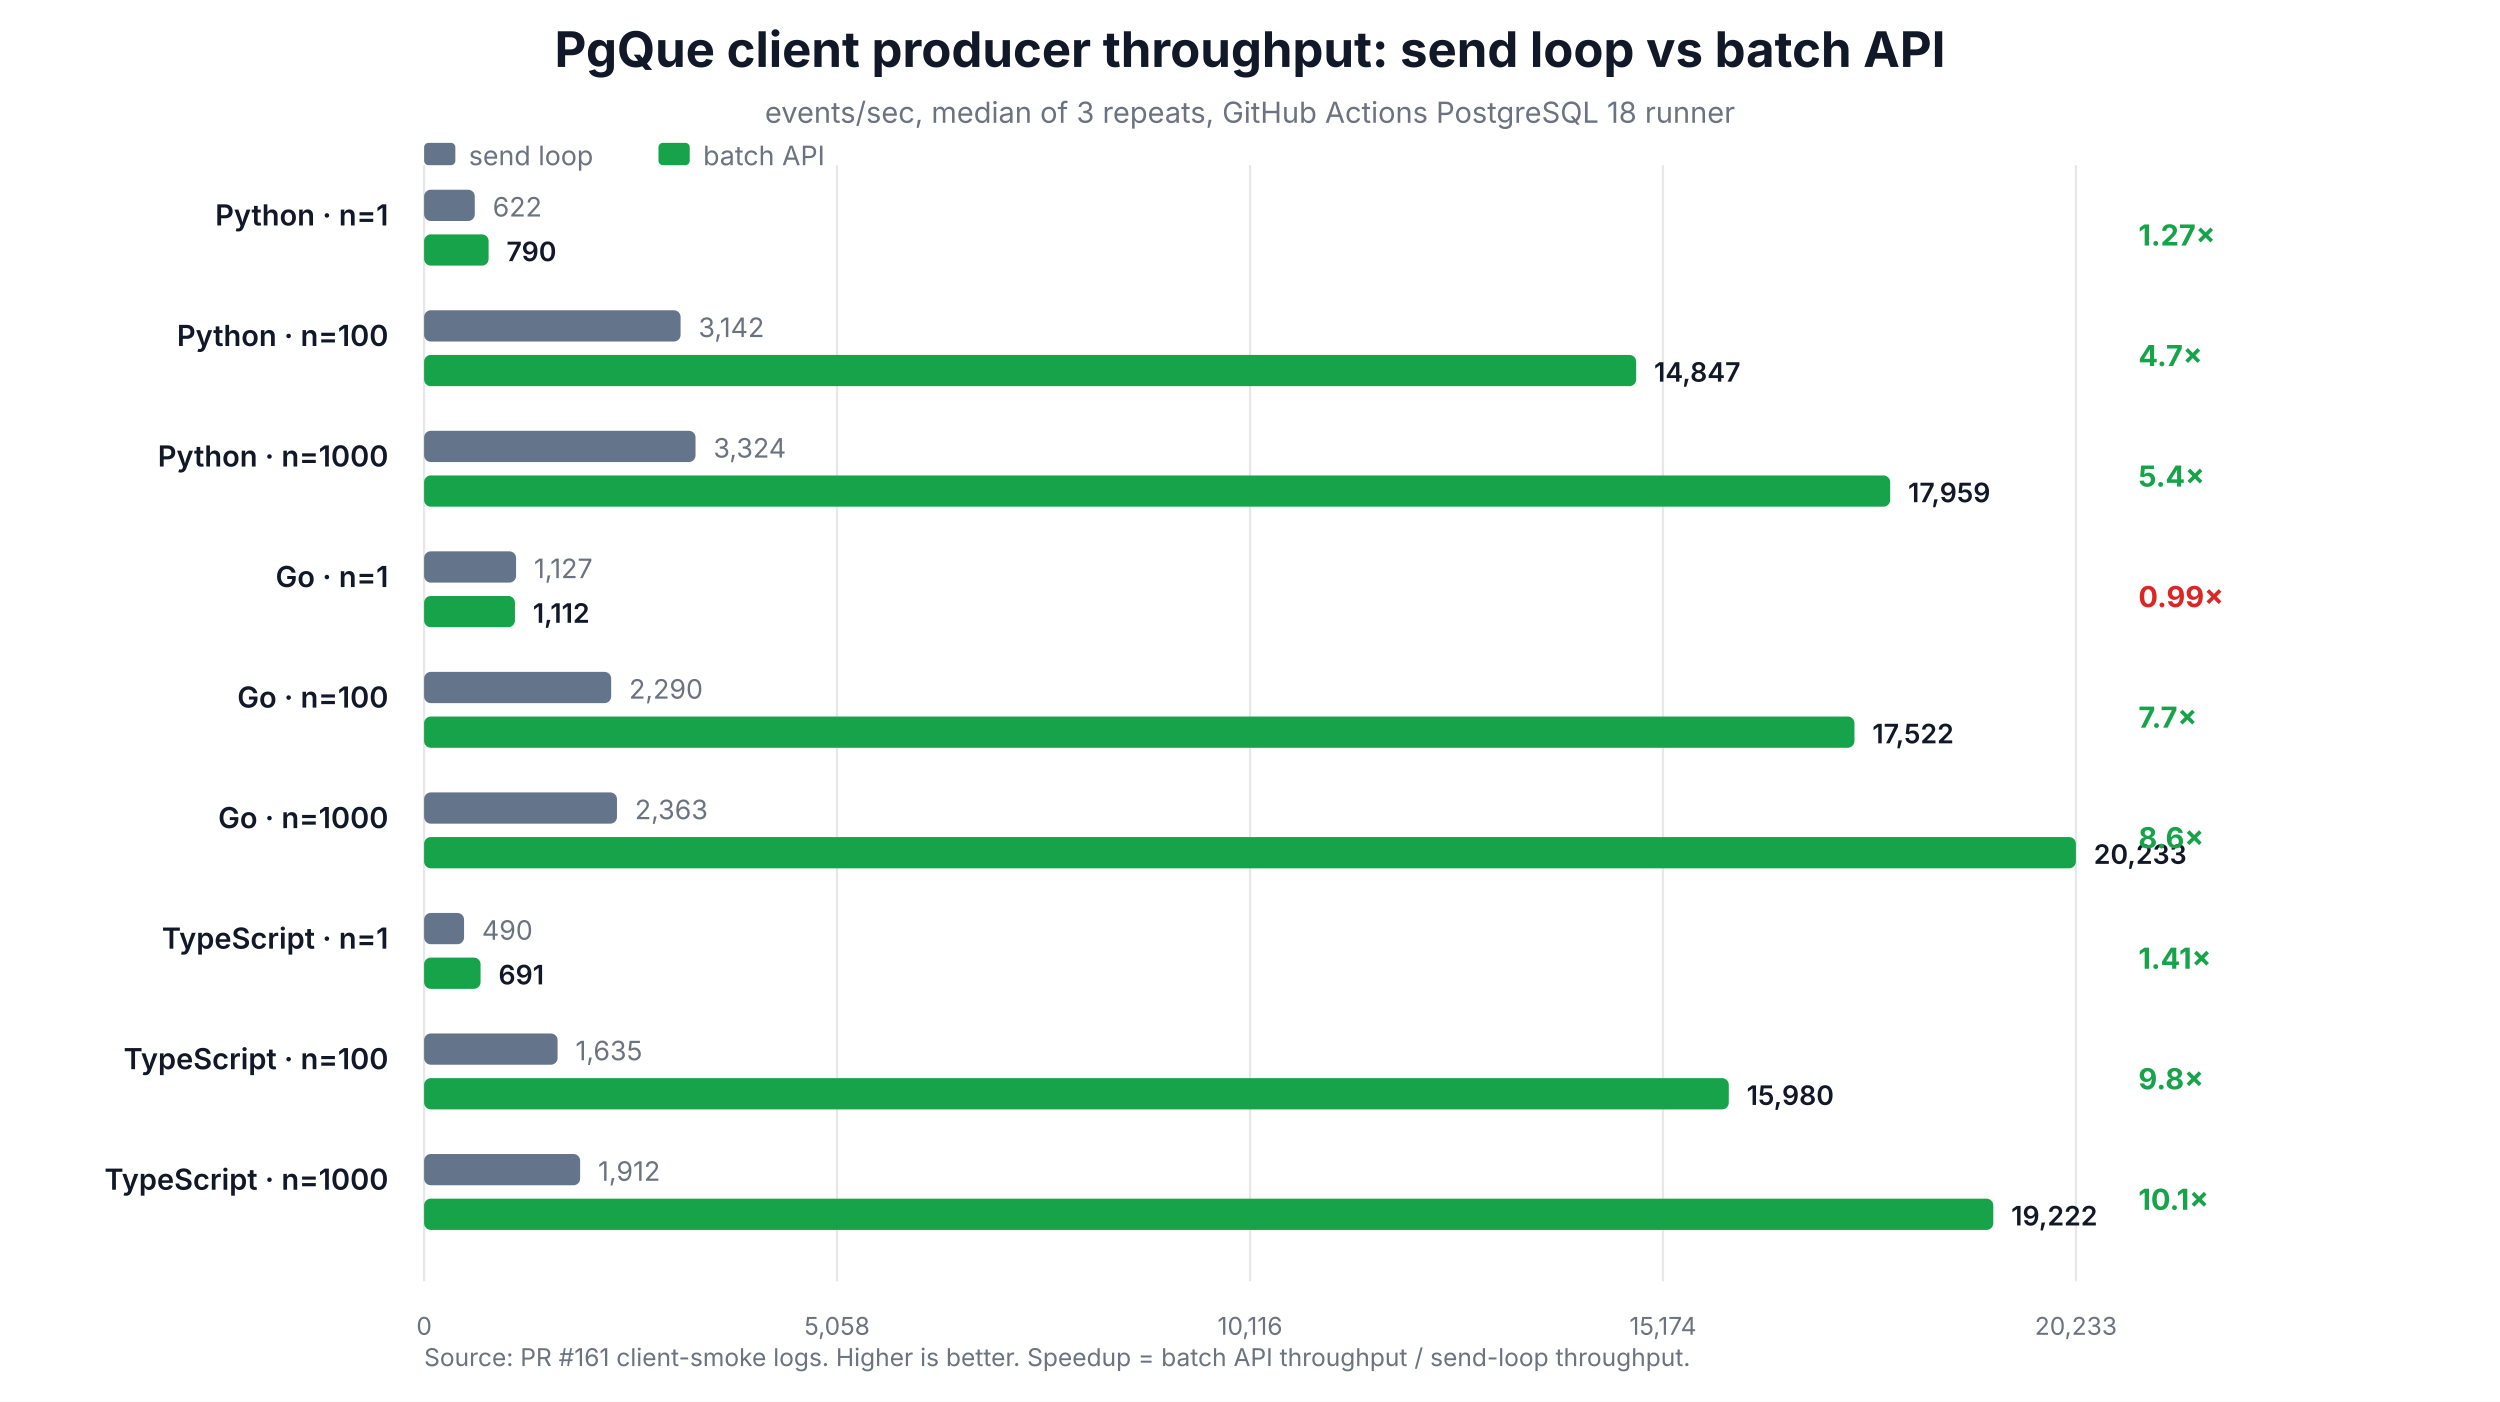
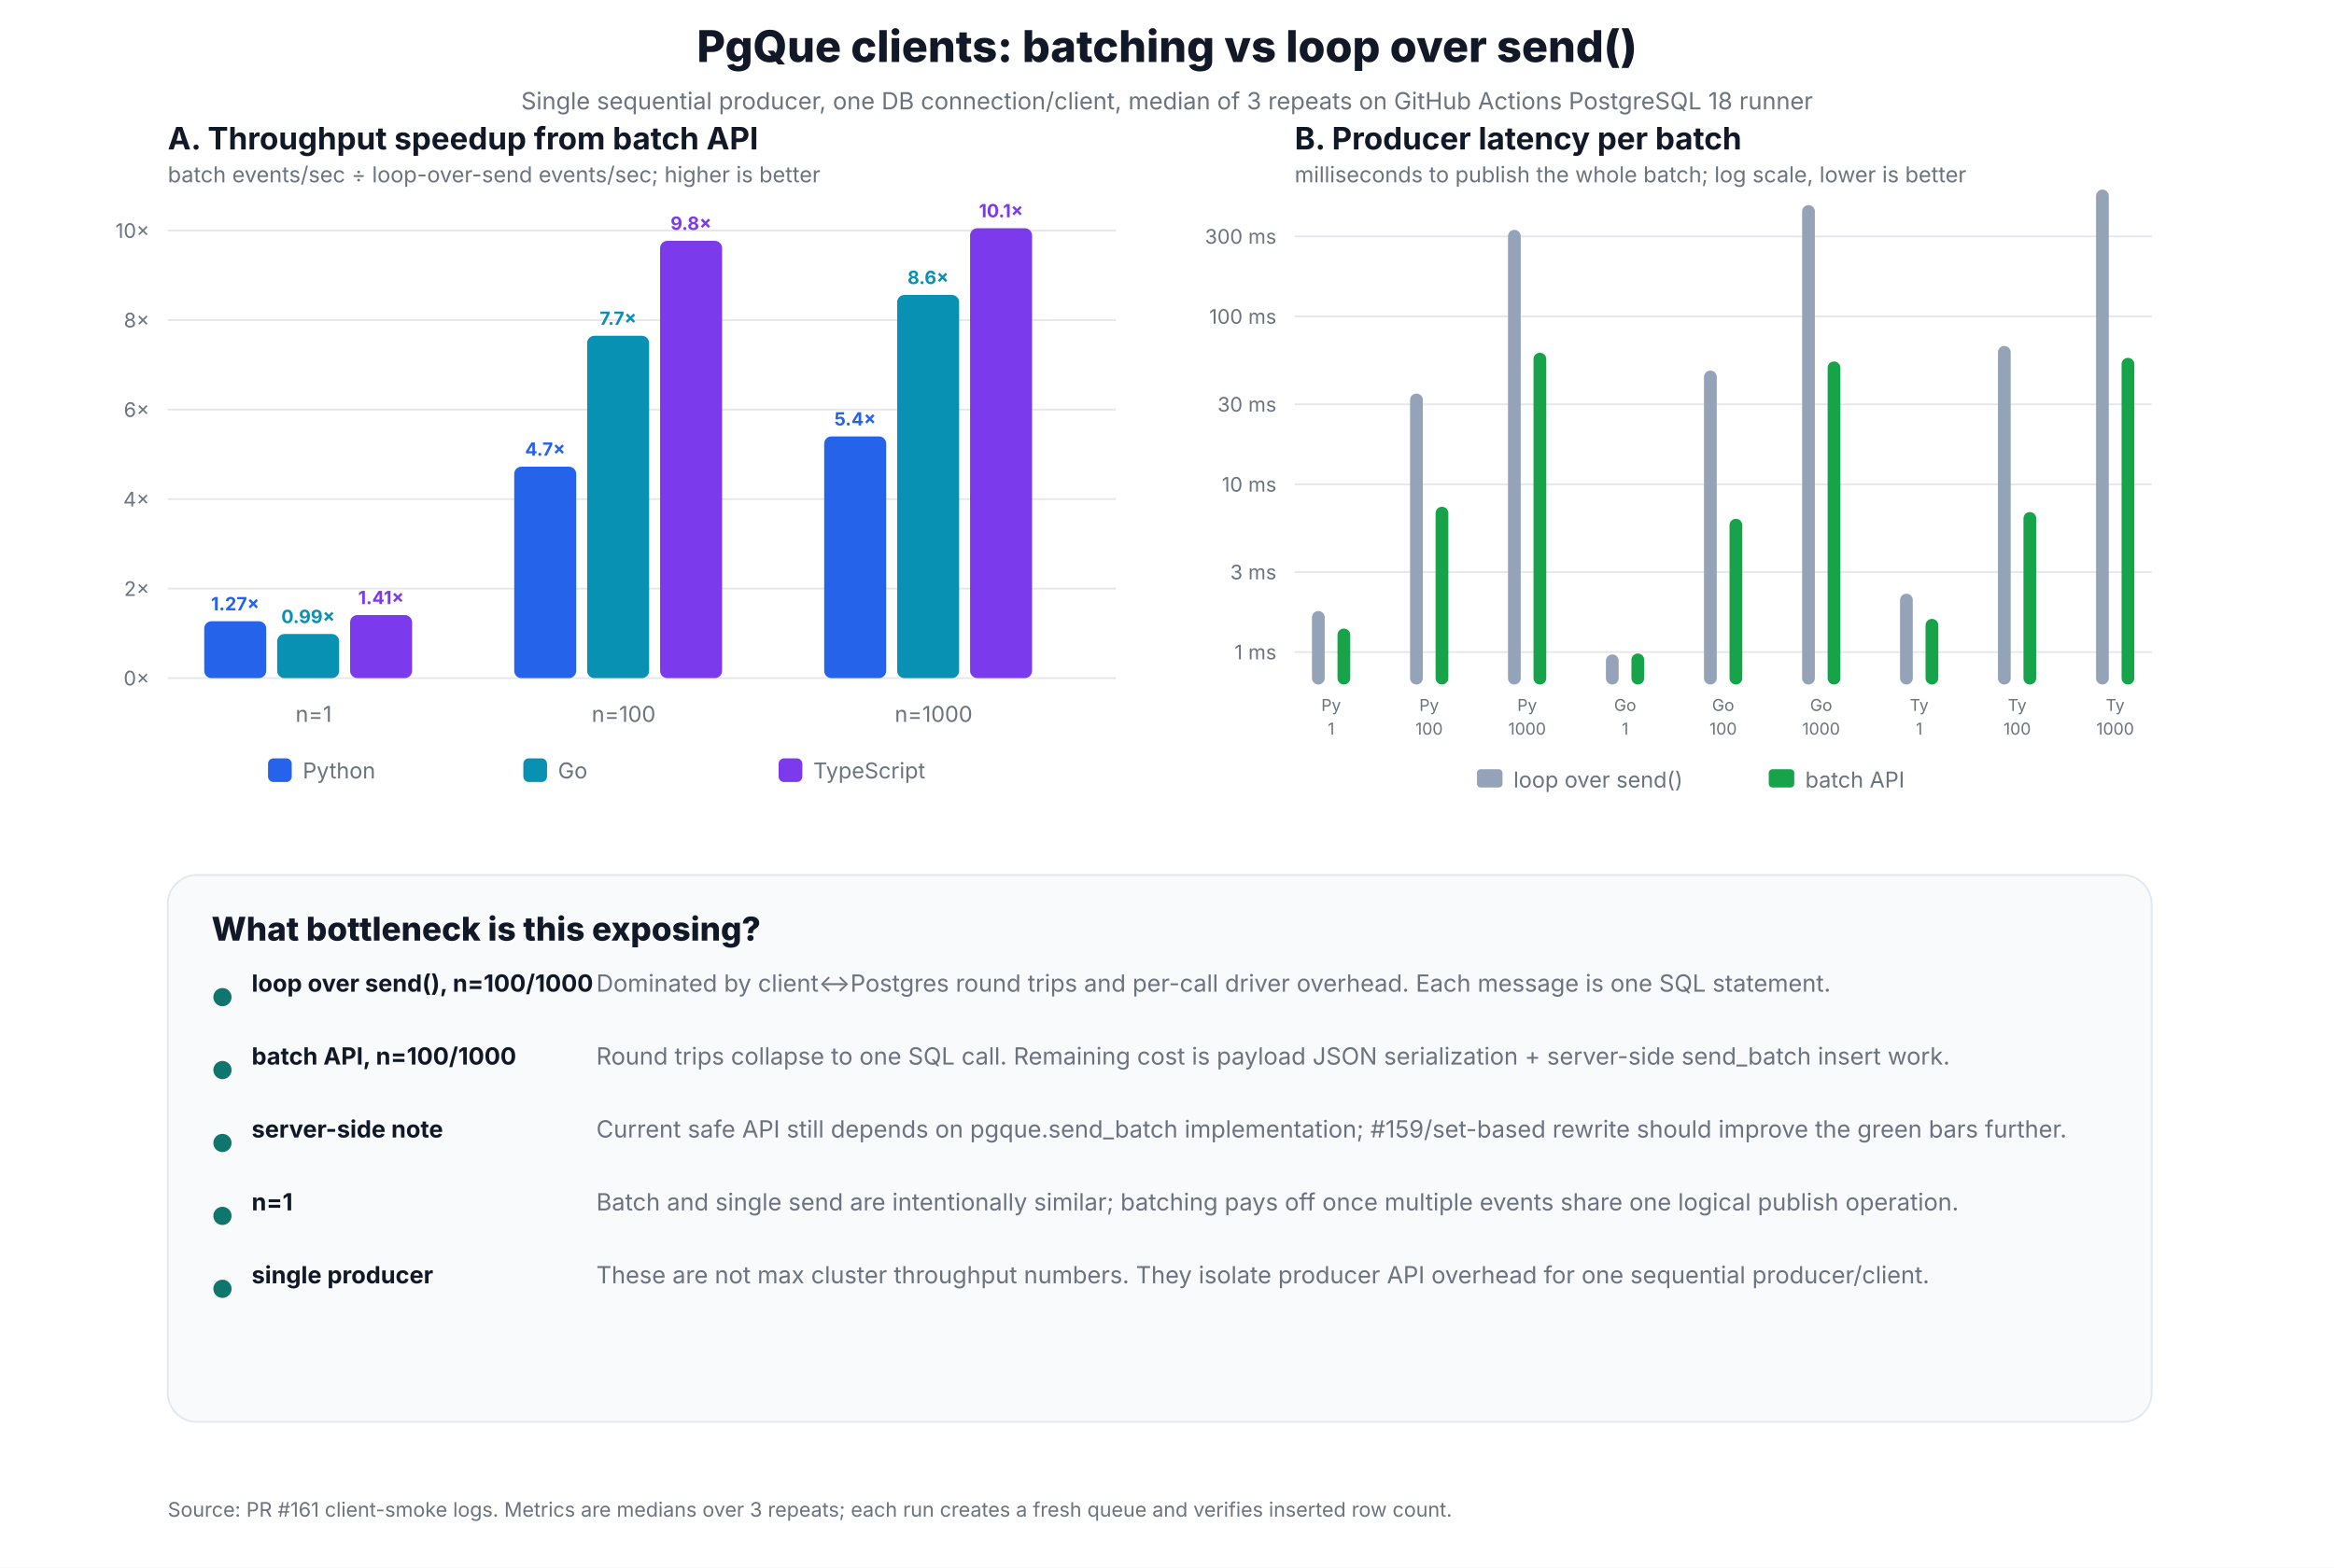
- <svg xmlns="http://www.w3.org/2000/svg" width="1120" height="628" viewBox="0 0 1120 628">
+ <svg xmlns="http://www.w3.org/2000/svg" width="1280" height="860" viewBox="0 0 1280 860">
  <rect width="100%" height="100%" fill="#ffffff" />
-   <text x="560.0" y="30" text-anchor="middle" font-family="Inter,Arial,sans-serif" font-size="22" font-weight="700" fill="#111827">PgQue client producer throughput: send loop vs batch API</text>
-   <text x="560.0" y="55" text-anchor="middle" font-family="Inter,Arial,sans-serif" font-size="13" fill="#6b7280">events/sec, median of 3 repeats, GitHub Actions PostgreSQL 18 runner</text>
-   <rect x="190" y="64" width="14" height="10" fill="#64748b" rx="2" />
-   <text x="210" y="74" font-family="Inter,Arial,sans-serif" font-size="12" fill="#6b7280">send loop</text>
-   <rect x="295" y="64" width="14" height="10" fill="#16a34a" rx="2" />
-   <text x="315" y="74" font-family="Inter,Arial,sans-serif" font-size="12" fill="#6b7280">batch API</text>
-   <line x1="190.0" y1="74" x2="190.0" y2="574" stroke="#e5e7eb" stroke-width="1" />
-   <text x="190.0" y="598" text-anchor="middle" font-family="Inter,Arial,sans-serif" font-size="11" fill="#6b7280">0</text>
-   <line x1="375.0" y1="74" x2="375.0" y2="574" stroke="#e5e7eb" stroke-width="1" />
-   <text x="375.0" y="598" text-anchor="middle" font-family="Inter,Arial,sans-serif" font-size="11" fill="#6b7280">5,058</text>
-   <line x1="560.0" y1="74" x2="560.0" y2="574" stroke="#e5e7eb" stroke-width="1" />
-   <text x="560.0" y="598" text-anchor="middle" font-family="Inter,Arial,sans-serif" font-size="11" fill="#6b7280">10,116</text>
-   <line x1="745.0" y1="74" x2="745.0" y2="574" stroke="#e5e7eb" stroke-width="1" />
-   <text x="745.0" y="598" text-anchor="middle" font-family="Inter,Arial,sans-serif" font-size="11" fill="#6b7280">15,174</text>
-   <line x1="930.0" y1="74" x2="930.0" y2="574" stroke="#e5e7eb" stroke-width="1" />
-   <text x="930.0" y="598" text-anchor="middle" font-family="Inter,Arial,sans-serif" font-size="11" fill="#6b7280">20,233</text>
-   <text x="174" y="101" text-anchor="end" font-family="Inter,Arial,sans-serif" font-size="13" font-weight="600" fill="#111827">Python · n=1</text>
-   <rect x="190" y="85" width="22.7" height="14" fill="#64748b" rx="3" />
-   <rect x="190" y="105" width="28.9" height="14" fill="#16a34a" rx="3" />
-   <text x="220.7" y="97" font-family="Inter,Arial,sans-serif" font-size="12" fill="#6b7280">622</text>
-   <text x="226.9" y="117" font-family="Inter,Arial,sans-serif" font-size="12" fill="#111827" font-weight="600">790</text>
-   <text x="958" y="110" font-family="Inter,Arial,sans-serif" font-size="13" font-weight="700" fill="#16a34a">1.27×</text>
-   <text x="174" y="155" text-anchor="end" font-family="Inter,Arial,sans-serif" font-size="13" font-weight="600" fill="#111827">Python · n=100</text>
-   <rect x="190" y="139" width="114.9" height="14" fill="#64748b" rx="3" />
-   <rect x="190" y="159" width="543.0" height="14" fill="#16a34a" rx="3" />
-   <text x="312.9" y="151" font-family="Inter,Arial,sans-serif" font-size="12" fill="#6b7280">3,142</text>
-   <text x="741.0" y="171" font-family="Inter,Arial,sans-serif" font-size="12" fill="#111827" font-weight="600">14,847</text>
-   <text x="958" y="164" font-family="Inter,Arial,sans-serif" font-size="13" font-weight="700" fill="#16a34a">4.7×</text>
-   <text x="174" y="209" text-anchor="end" font-family="Inter,Arial,sans-serif" font-size="13" font-weight="600" fill="#111827">Python · n=1000</text>
-   <rect x="190" y="193" width="121.6" height="14" fill="#64748b" rx="3" />
-   <rect x="190" y="213" width="656.8" height="14" fill="#16a34a" rx="3" />
-   <text x="319.6" y="205" font-family="Inter,Arial,sans-serif" font-size="12" fill="#6b7280">3,324</text>
-   <text x="854.8" y="225" font-family="Inter,Arial,sans-serif" font-size="12" fill="#111827" font-weight="600">17,959</text>
-   <text x="958" y="218" font-family="Inter,Arial,sans-serif" font-size="13" font-weight="700" fill="#16a34a">5.4×</text>
-   <text x="174" y="263" text-anchor="end" font-family="Inter,Arial,sans-serif" font-size="13" font-weight="600" fill="#111827">Go · n=1</text>
-   <rect x="190" y="247" width="41.2" height="14" fill="#64748b" rx="3" />
-   <rect x="190" y="267" width="40.7" height="14" fill="#16a34a" rx="3" />
-   <text x="239.2" y="259" font-family="Inter,Arial,sans-serif" font-size="12" fill="#6b7280">1,127</text>
-   <text x="238.7" y="279" font-family="Inter,Arial,sans-serif" font-size="12" fill="#111827" font-weight="600">1,112</text>
-   <text x="958" y="272" font-family="Inter,Arial,sans-serif" font-size="13" font-weight="700" fill="#dc2626">0.99×</text>
-   <text x="174" y="317" text-anchor="end" font-family="Inter,Arial,sans-serif" font-size="13" font-weight="600" fill="#111827">Go · n=100</text>
-   <rect x="190" y="301" width="83.8" height="14" fill="#64748b" rx="3" />
-   <rect x="190" y="321" width="640.8" height="14" fill="#16a34a" rx="3" />
-   <text x="281.8" y="313" font-family="Inter,Arial,sans-serif" font-size="12" fill="#6b7280">2,290</text>
-   <text x="838.8" y="333" font-family="Inter,Arial,sans-serif" font-size="12" fill="#111827" font-weight="600">17,522</text>
-   <text x="958" y="326" font-family="Inter,Arial,sans-serif" font-size="13" font-weight="700" fill="#16a34a">7.7×</text>
-   <text x="174" y="371" text-anchor="end" font-family="Inter,Arial,sans-serif" font-size="13" font-weight="600" fill="#111827">Go · n=1000</text>
-   <rect x="190" y="355" width="86.4" height="14" fill="#64748b" rx="3" />
-   <rect x="190" y="375" width="740.0" height="14" fill="#16a34a" rx="3" />
-   <text x="284.4" y="367" font-family="Inter,Arial,sans-serif" font-size="12" fill="#6b7280">2,363</text>
-   <text x="938.0" y="387" font-family="Inter,Arial,sans-serif" font-size="12" fill="#111827" font-weight="600">20,233</text>
-   <text x="958" y="380" font-family="Inter,Arial,sans-serif" font-size="13" font-weight="700" fill="#16a34a">8.6×</text>
-   <text x="174" y="425" text-anchor="end" font-family="Inter,Arial,sans-serif" font-size="13" font-weight="600" fill="#111827">TypeScript · n=1</text>
-   <rect x="190" y="409" width="17.9" height="14" fill="#64748b" rx="3" />
-   <rect x="190" y="429" width="25.3" height="14" fill="#16a34a" rx="3" />
-   <text x="215.9" y="421" font-family="Inter,Arial,sans-serif" font-size="12" fill="#6b7280">490</text>
-   <text x="223.3" y="441" font-family="Inter,Arial,sans-serif" font-size="12" fill="#111827" font-weight="600">691</text>
-   <text x="958" y="434" font-family="Inter,Arial,sans-serif" font-size="13" font-weight="700" fill="#16a34a">1.41×</text>
-   <text x="174" y="479" text-anchor="end" font-family="Inter,Arial,sans-serif" font-size="13" font-weight="600" fill="#111827">TypeScript · n=100</text>
-   <rect x="190" y="463" width="59.8" height="14" fill="#64748b" rx="3" />
-   <rect x="190" y="483" width="584.5" height="14" fill="#16a34a" rx="3" />
-   <text x="257.8" y="475" font-family="Inter,Arial,sans-serif" font-size="12" fill="#6b7280">1,635</text>
-   <text x="782.5" y="495" font-family="Inter,Arial,sans-serif" font-size="12" fill="#111827" font-weight="600">15,980</text>
-   <text x="958" y="488" font-family="Inter,Arial,sans-serif" font-size="13" font-weight="700" fill="#16a34a">9.8×</text>
-   <text x="174" y="533" text-anchor="end" font-family="Inter,Arial,sans-serif" font-size="13" font-weight="600" fill="#111827">TypeScript · n=1000</text>
-   <rect x="190" y="517" width="69.9" height="14" fill="#64748b" rx="3" />
-   <rect x="190" y="537" width="703.0" height="14" fill="#16a34a" rx="3" />
-   <text x="267.9" y="529" font-family="Inter,Arial,sans-serif" font-size="12" fill="#6b7280">1,912</text>
-   <text x="901.0" y="549" font-family="Inter,Arial,sans-serif" font-size="12" fill="#111827" font-weight="600">19,222</text>
-   <text x="958" y="542" font-family="Inter,Arial,sans-serif" font-size="13" font-weight="700" fill="#16a34a">10.1×</text>
-   <text x="190" y="612" font-family="Inter,Arial,sans-serif" font-size="11" fill="#6b7280">Source: PR #161 client-smoke logs. Higher is better. Speedup = batch API throughput / send-loop throughput.</text>
+   <text x="640.0" y="34" text-anchor="middle" font-family="Inter,Arial,sans-serif" font-size="24" font-weight="800" fill="#111827">PgQue clients: batching vs loop over send()</text>
+   <text x="640.0" y="60" text-anchor="middle" font-family="Inter,Arial,sans-serif" font-size="13" fill="#6b7280">Single sequential producer, one DB connection/client, median of 3 repeats on GitHub Actions PostgreSQL 18 runner</text>
+   <text x="92" y="82" font-family="Inter,Arial,sans-serif" font-size="17" font-weight="700" fill="#111827">A. Throughput speedup from batch API</text>
+   <text x="92" y="100" font-family="Inter,Arial,sans-serif" font-size="12" fill="#6b7280">batch events/sec ÷ loop-over-send events/sec; higher is better</text>
+   <line x1="92" y1="372.0" x2="612" y2="372.0" stroke="#e5e7eb" />
+   <text x="82" y="376.0" text-anchor="end" font-family="Inter,Arial,sans-serif" font-size="11" fill="#6b7280">0×</text>
+   <line x1="92" y1="322.9" x2="612" y2="322.9" stroke="#e5e7eb" />
+   <text x="82" y="326.9" text-anchor="end" font-family="Inter,Arial,sans-serif" font-size="11" fill="#6b7280">2×</text>
+   <line x1="92" y1="273.8" x2="612" y2="273.8" stroke="#e5e7eb" />
+   <text x="82" y="277.8" text-anchor="end" font-family="Inter,Arial,sans-serif" font-size="11" fill="#6b7280">4×</text>
+   <line x1="92" y1="224.7" x2="612" y2="224.7" stroke="#e5e7eb" />
+   <text x="82" y="228.7" text-anchor="end" font-family="Inter,Arial,sans-serif" font-size="11" fill="#6b7280">6×</text>
+   <line x1="92" y1="175.6" x2="612" y2="175.6" stroke="#e5e7eb" />
+   <text x="82" y="179.6" text-anchor="end" font-family="Inter,Arial,sans-serif" font-size="11" fill="#6b7280">8×</text>
+   <line x1="92" y1="126.5" x2="612" y2="126.5" stroke="#e5e7eb" />
+   <text x="82" y="130.5" text-anchor="end" font-family="Inter,Arial,sans-serif" font-size="11" fill="#6b7280">10×</text>
+   <text x="172" y="396" text-anchor="middle" font-family="Inter,Arial,sans-serif" font-size="12" fill="#6b7280">n=1</text>
+   <rect x="112.0" y="340.8" width="34" height="31.2" fill="#2563eb" rx="4" />
+   <text x="129.0" y="334.8" text-anchor="middle" font-family="Inter,Arial,sans-serif" font-size="10" font-weight="700" fill="#2563eb">1.27×</text>
+   <rect x="152.0" y="347.8" width="34" height="24.2" fill="#0891b2" rx="4" />
+   <text x="169.0" y="341.8" text-anchor="middle" font-family="Inter,Arial,sans-serif" font-size="10" font-weight="700" fill="#0891b2">0.99×</text>
+   <rect x="192.0" y="337.4" width="34" height="34.6" fill="#7c3aed" rx="4" />
+   <text x="209.0" y="331.4" text-anchor="middle" font-family="Inter,Arial,sans-serif" font-size="10" font-weight="700" fill="#7c3aed">1.41×</text>
+   <text x="342" y="396" text-anchor="middle" font-family="Inter,Arial,sans-serif" font-size="12" fill="#6b7280">n=100</text>
+   <rect x="282.0" y="256.0" width="34" height="116.0" fill="#2563eb" rx="4" />
+   <text x="299.0" y="250.0" text-anchor="middle" font-family="Inter,Arial,sans-serif" font-size="10" font-weight="700" fill="#2563eb">4.7×</text>
+   <rect x="322.0" y="184.2" width="34" height="187.8" fill="#0891b2" rx="4" />
+   <text x="339.0" y="178.2" text-anchor="middle" font-family="Inter,Arial,sans-serif" font-size="10" font-weight="700" fill="#0891b2">7.7×</text>
+   <rect x="362.0" y="132.1" width="34" height="239.9" fill="#7c3aed" rx="4" />
+   <text x="379.0" y="126.1" text-anchor="middle" font-family="Inter,Arial,sans-serif" font-size="10" font-weight="700" fill="#7c3aed">9.8×</text>
+   <text x="512" y="396" text-anchor="middle" font-family="Inter,Arial,sans-serif" font-size="12" fill="#6b7280">n=1000</text>
+   <rect x="452.0" y="239.4" width="34" height="132.6" fill="#2563eb" rx="4" />
+   <text x="469.0" y="233.4" text-anchor="middle" font-family="Inter,Arial,sans-serif" font-size="10" font-weight="700" fill="#2563eb">5.4×</text>
+   <rect x="492.0" y="161.8" width="34" height="210.2" fill="#0891b2" rx="4" />
+   <text x="509.0" y="155.8" text-anchor="middle" font-family="Inter,Arial,sans-serif" font-size="10" font-weight="700" fill="#0891b2">8.6×</text>
+   <rect x="532.0" y="125.2" width="34" height="246.8" fill="#7c3aed" rx="4" />
+   <text x="549.0" y="119.2" text-anchor="middle" font-family="Inter,Arial,sans-serif" font-size="10" font-weight="700" fill="#7c3aed">10.1×</text>
+   <rect x="147" y="416" width="13" height="13" fill="#2563eb" rx="3" />
+   <text x="166" y="427" font-family="Inter,Arial,sans-serif" font-size="12" fill="#6b7280">Python</text>
+   <rect x="287" y="416" width="13" height="13" fill="#0891b2" rx="3" />
+   <text x="306" y="427" font-family="Inter,Arial,sans-serif" font-size="12" fill="#6b7280">Go</text>
+   <rect x="427" y="416" width="13" height="13" fill="#7c3aed" rx="3" />
+   <text x="446" y="427" font-family="Inter,Arial,sans-serif" font-size="12" fill="#6b7280">TypeScript</text>
+   <text x="710" y="82" font-family="Inter,Arial,sans-serif" font-size="17" font-weight="700" fill="#111827">B. Producer latency per batch</text>
+   <text x="710" y="100" font-family="Inter,Arial,sans-serif" font-size="12" fill="#6b7280">milliseconds to publish the whole batch; log scale, lower is better</text>
+   <line x1="710" y1="357.7" x2="1180" y2="357.7" stroke="#e5e7eb" />
+   <text x="700" y="361.7" text-anchor="end" font-family="Inter,Arial,sans-serif" font-size="11" fill="#6b7280">1 ms</text>
+   <line x1="710" y1="313.8" x2="1180" y2="313.8" stroke="#e5e7eb" />
+   <text x="700" y="317.8" text-anchor="end" font-family="Inter,Arial,sans-serif" font-size="11" fill="#6b7280">3 ms</text>
+   <line x1="710" y1="265.7" x2="1180" y2="265.7" stroke="#e5e7eb" />
+   <text x="700" y="269.7" text-anchor="end" font-family="Inter,Arial,sans-serif" font-size="11" fill="#6b7280">10 ms</text>
+   <line x1="710" y1="221.8" x2="1180" y2="221.8" stroke="#e5e7eb" />
+   <text x="700" y="225.8" text-anchor="end" font-family="Inter,Arial,sans-serif" font-size="11" fill="#6b7280">30 ms</text>
+   <line x1="710" y1="173.6" x2="1180" y2="173.6" stroke="#e5e7eb" />
+   <text x="700" y="177.6" text-anchor="end" font-family="Inter,Arial,sans-serif" font-size="11" fill="#6b7280">100 ms</text>
+   <line x1="710" y1="129.7" x2="1180" y2="129.7" stroke="#e5e7eb" />
+   <text x="700" y="133.7" text-anchor="end" font-family="Inter,Arial,sans-serif" font-size="11" fill="#6b7280">300 ms</text>
+   <line x1="723.0" y1="372.0" x2="723.0" y2="338.7" stroke="#94a3b8" stroke-width="7" stroke-linecap="round" />
+   <line x1="737.0" y1="372.0" x2="737.0" y2="348.3" stroke="#16a34a" stroke-width="7" stroke-linecap="round" />
+   <text x="730.0" y="390" text-anchor="middle" font-family="Inter,Arial,sans-serif" font-size="9" fill="#6b7280">Py</text>
+   <text x="730.0" y="403" text-anchor="middle" font-family="Inter,Arial,sans-serif" font-size="9" fill="#6b7280">1</text>
+   <line x1="776.8" y1="372.0" x2="776.8" y2="219.4" stroke="#94a3b8" stroke-width="7" stroke-linecap="round" />
+   <line x1="790.8" y1="372.0" x2="790.8" y2="281.5" stroke="#16a34a" stroke-width="7" stroke-linecap="round" />
+   <text x="783.75" y="390" text-anchor="middle" font-family="Inter,Arial,sans-serif" font-size="9" fill="#6b7280">Py</text>
+   <text x="783.75" y="403" text-anchor="middle" font-family="Inter,Arial,sans-serif" font-size="9" fill="#6b7280">100</text>
+   <line x1="830.5" y1="372.0" x2="830.5" y2="129.6" stroke="#94a3b8" stroke-width="7" stroke-linecap="round" />
+   <line x1="844.5" y1="372.0" x2="844.5" y2="197.0" stroke="#16a34a" stroke-width="7" stroke-linecap="round" />
+   <text x="837.5" y="390" text-anchor="middle" font-family="Inter,Arial,sans-serif" font-size="9" fill="#6b7280">Py</text>
+   <text x="837.5" y="403" text-anchor="middle" font-family="Inter,Arial,sans-serif" font-size="9" fill="#6b7280">1000</text>
+   <line x1="884.2" y1="372.0" x2="884.2" y2="362.5" stroke="#94a3b8" stroke-width="7" stroke-linecap="round" />
+   <line x1="898.2" y1="372.0" x2="898.2" y2="362.0" stroke="#16a34a" stroke-width="7" stroke-linecap="round" />
+   <text x="891.25" y="390" text-anchor="middle" font-family="Inter,Arial,sans-serif" font-size="9" fill="#6b7280">Go</text>
+   <text x="891.25" y="403" text-anchor="middle" font-family="Inter,Arial,sans-serif" font-size="9" fill="#6b7280">1</text>
+   <line x1="938.0" y1="372.0" x2="938.0" y2="206.8" stroke="#94a3b8" stroke-width="7" stroke-linecap="round" />
+   <line x1="952.0" y1="372.0" x2="952.0" y2="288.1" stroke="#16a34a" stroke-width="7" stroke-linecap="round" />
+   <text x="945.0" y="390" text-anchor="middle" font-family="Inter,Arial,sans-serif" font-size="9" fill="#6b7280">Go</text>
+   <text x="945.0" y="403" text-anchor="middle" font-family="Inter,Arial,sans-serif" font-size="9" fill="#6b7280">100</text>
+   <line x1="991.8" y1="372.0" x2="991.8" y2="116.0" stroke="#94a3b8" stroke-width="7" stroke-linecap="round" />
+   <line x1="1005.8" y1="372.0" x2="1005.8" y2="201.8" stroke="#16a34a" stroke-width="7" stroke-linecap="round" />
+   <text x="998.75" y="390" text-anchor="middle" font-family="Inter,Arial,sans-serif" font-size="9" fill="#6b7280">Go</text>
+   <text x="998.75" y="403" text-anchor="middle" font-family="Inter,Arial,sans-serif" font-size="9" fill="#6b7280">1000</text>
+   <line x1="1045.5" y1="372.0" x2="1045.5" y2="329.2" stroke="#94a3b8" stroke-width="7" stroke-linecap="round" />
+   <line x1="1059.5" y1="372.0" x2="1059.5" y2="343.0" stroke="#16a34a" stroke-width="7" stroke-linecap="round" />
+   <text x="1052.5" y="390" text-anchor="middle" font-family="Inter,Arial,sans-serif" font-size="9" fill="#6b7280">Ty</text>
+   <text x="1052.5" y="403" text-anchor="middle" font-family="Inter,Arial,sans-serif" font-size="9" fill="#6b7280">1</text>
+   <line x1="1099.2" y1="372.0" x2="1099.2" y2="193.3" stroke="#94a3b8" stroke-width="7" stroke-linecap="round" />
+   <line x1="1113.2" y1="372.0" x2="1113.2" y2="284.4" stroke="#16a34a" stroke-width="7" stroke-linecap="round" />
+   <text x="1106.25" y="390" text-anchor="middle" font-family="Inter,Arial,sans-serif" font-size="9" fill="#6b7280">Ty</text>
+   <text x="1106.25" y="403" text-anchor="middle" font-family="Inter,Arial,sans-serif" font-size="9" fill="#6b7280">100</text>
+   <line x1="1153.0" y1="372.0" x2="1153.0" y2="107.5" stroke="#94a3b8" stroke-width="7" stroke-linecap="round" />
+   <line x1="1167.0" y1="372.0" x2="1167.0" y2="199.8" stroke="#16a34a" stroke-width="7" stroke-linecap="round" />
+   <text x="1160.0" y="390" text-anchor="middle" font-family="Inter,Arial,sans-serif" font-size="9" fill="#6b7280">Ty</text>
+   <text x="1160.0" y="403" text-anchor="middle" font-family="Inter,Arial,sans-serif" font-size="9" fill="#6b7280">1000</text>
+   <rect x="810" y="422" width="14" height="10" fill="#94a3b8" rx="2" />
+   <text x="830" y="432" font-family="Inter,Arial,sans-serif" font-size="12" fill="#6b7280">loop over send()</text>
+   <rect x="970" y="422" width="14" height="10" fill="#16a34a" rx="2" />
+   <text x="990" y="432" font-family="Inter,Arial,sans-serif" font-size="12" fill="#6b7280">batch API</text>
+   <rect x="92" y="480" width="1088" height="300" fill="#f8fafc" stroke="#e2e8f0" rx="16" />
+   <text x="116" y="516" font-family="Inter,Arial,sans-serif" font-size="18" font-weight="800" fill="#111827">What bottleneck is this exposing?</text>
+   <circle cx="122" cy="547" r="5" fill="#0f766e" />
+   <text x="138" y="544" font-family="Inter,Arial,sans-serif" font-size="13" font-weight="700" fill="#111827">loop over send(), n=100/1000</text>
+   <text x="327" y="544" font-family="Inter,Arial,sans-serif" font-size="13" fill="#6b7280">Dominated by client↔Postgres round trips and per-call driver overhead. Each message is one SQL statement.</text>
+   <circle cx="122" cy="587" r="5" fill="#0f766e" />
+   <text x="138" y="584" font-family="Inter,Arial,sans-serif" font-size="13" font-weight="700" fill="#111827">batch API, n=100/1000</text>
+   <text x="327" y="584" font-family="Inter,Arial,sans-serif" font-size="13" fill="#6b7280">Round trips collapse to one SQL call. Remaining cost is payload JSON serialization + server-side send_batch insert work.</text>
+   <circle cx="122" cy="627" r="5" fill="#0f766e" />
+   <text x="138" y="624" font-family="Inter,Arial,sans-serif" font-size="13" font-weight="700" fill="#111827">server-side note</text>
+   <text x="327" y="624" font-family="Inter,Arial,sans-serif" font-size="13" fill="#6b7280">Current safe API still depends on pgque.send_batch implementation; #159/set-based rewrite should improve the green bars further.</text>
+   <circle cx="122" cy="667" r="5" fill="#0f766e" />
+   <text x="138" y="664" font-family="Inter,Arial,sans-serif" font-size="13" font-weight="700" fill="#111827">n=1</text>
+   <text x="327" y="664" font-family="Inter,Arial,sans-serif" font-size="13" fill="#6b7280">Batch and single send are intentionally similar; batching pays off once multiple events share one logical publish operation.</text>
+   <circle cx="122" cy="707" r="5" fill="#0f766e" />
+   <text x="138" y="704" font-family="Inter,Arial,sans-serif" font-size="13" font-weight="700" fill="#111827">single producer</text>
+   <text x="327" y="704" font-family="Inter,Arial,sans-serif" font-size="13" fill="#6b7280">These are not max cluster throughput numbers. They isolate producer API overhead for one sequential producer/client.</text>
+   <text x="92" y="832" font-family="Inter,Arial,sans-serif" font-size="11" fill="#6b7280">Source: PR #161 client-smoke logs. Metrics are medians over 3 repeats; each run creates a fresh queue and verifies inserted row count.</text>
</svg>
